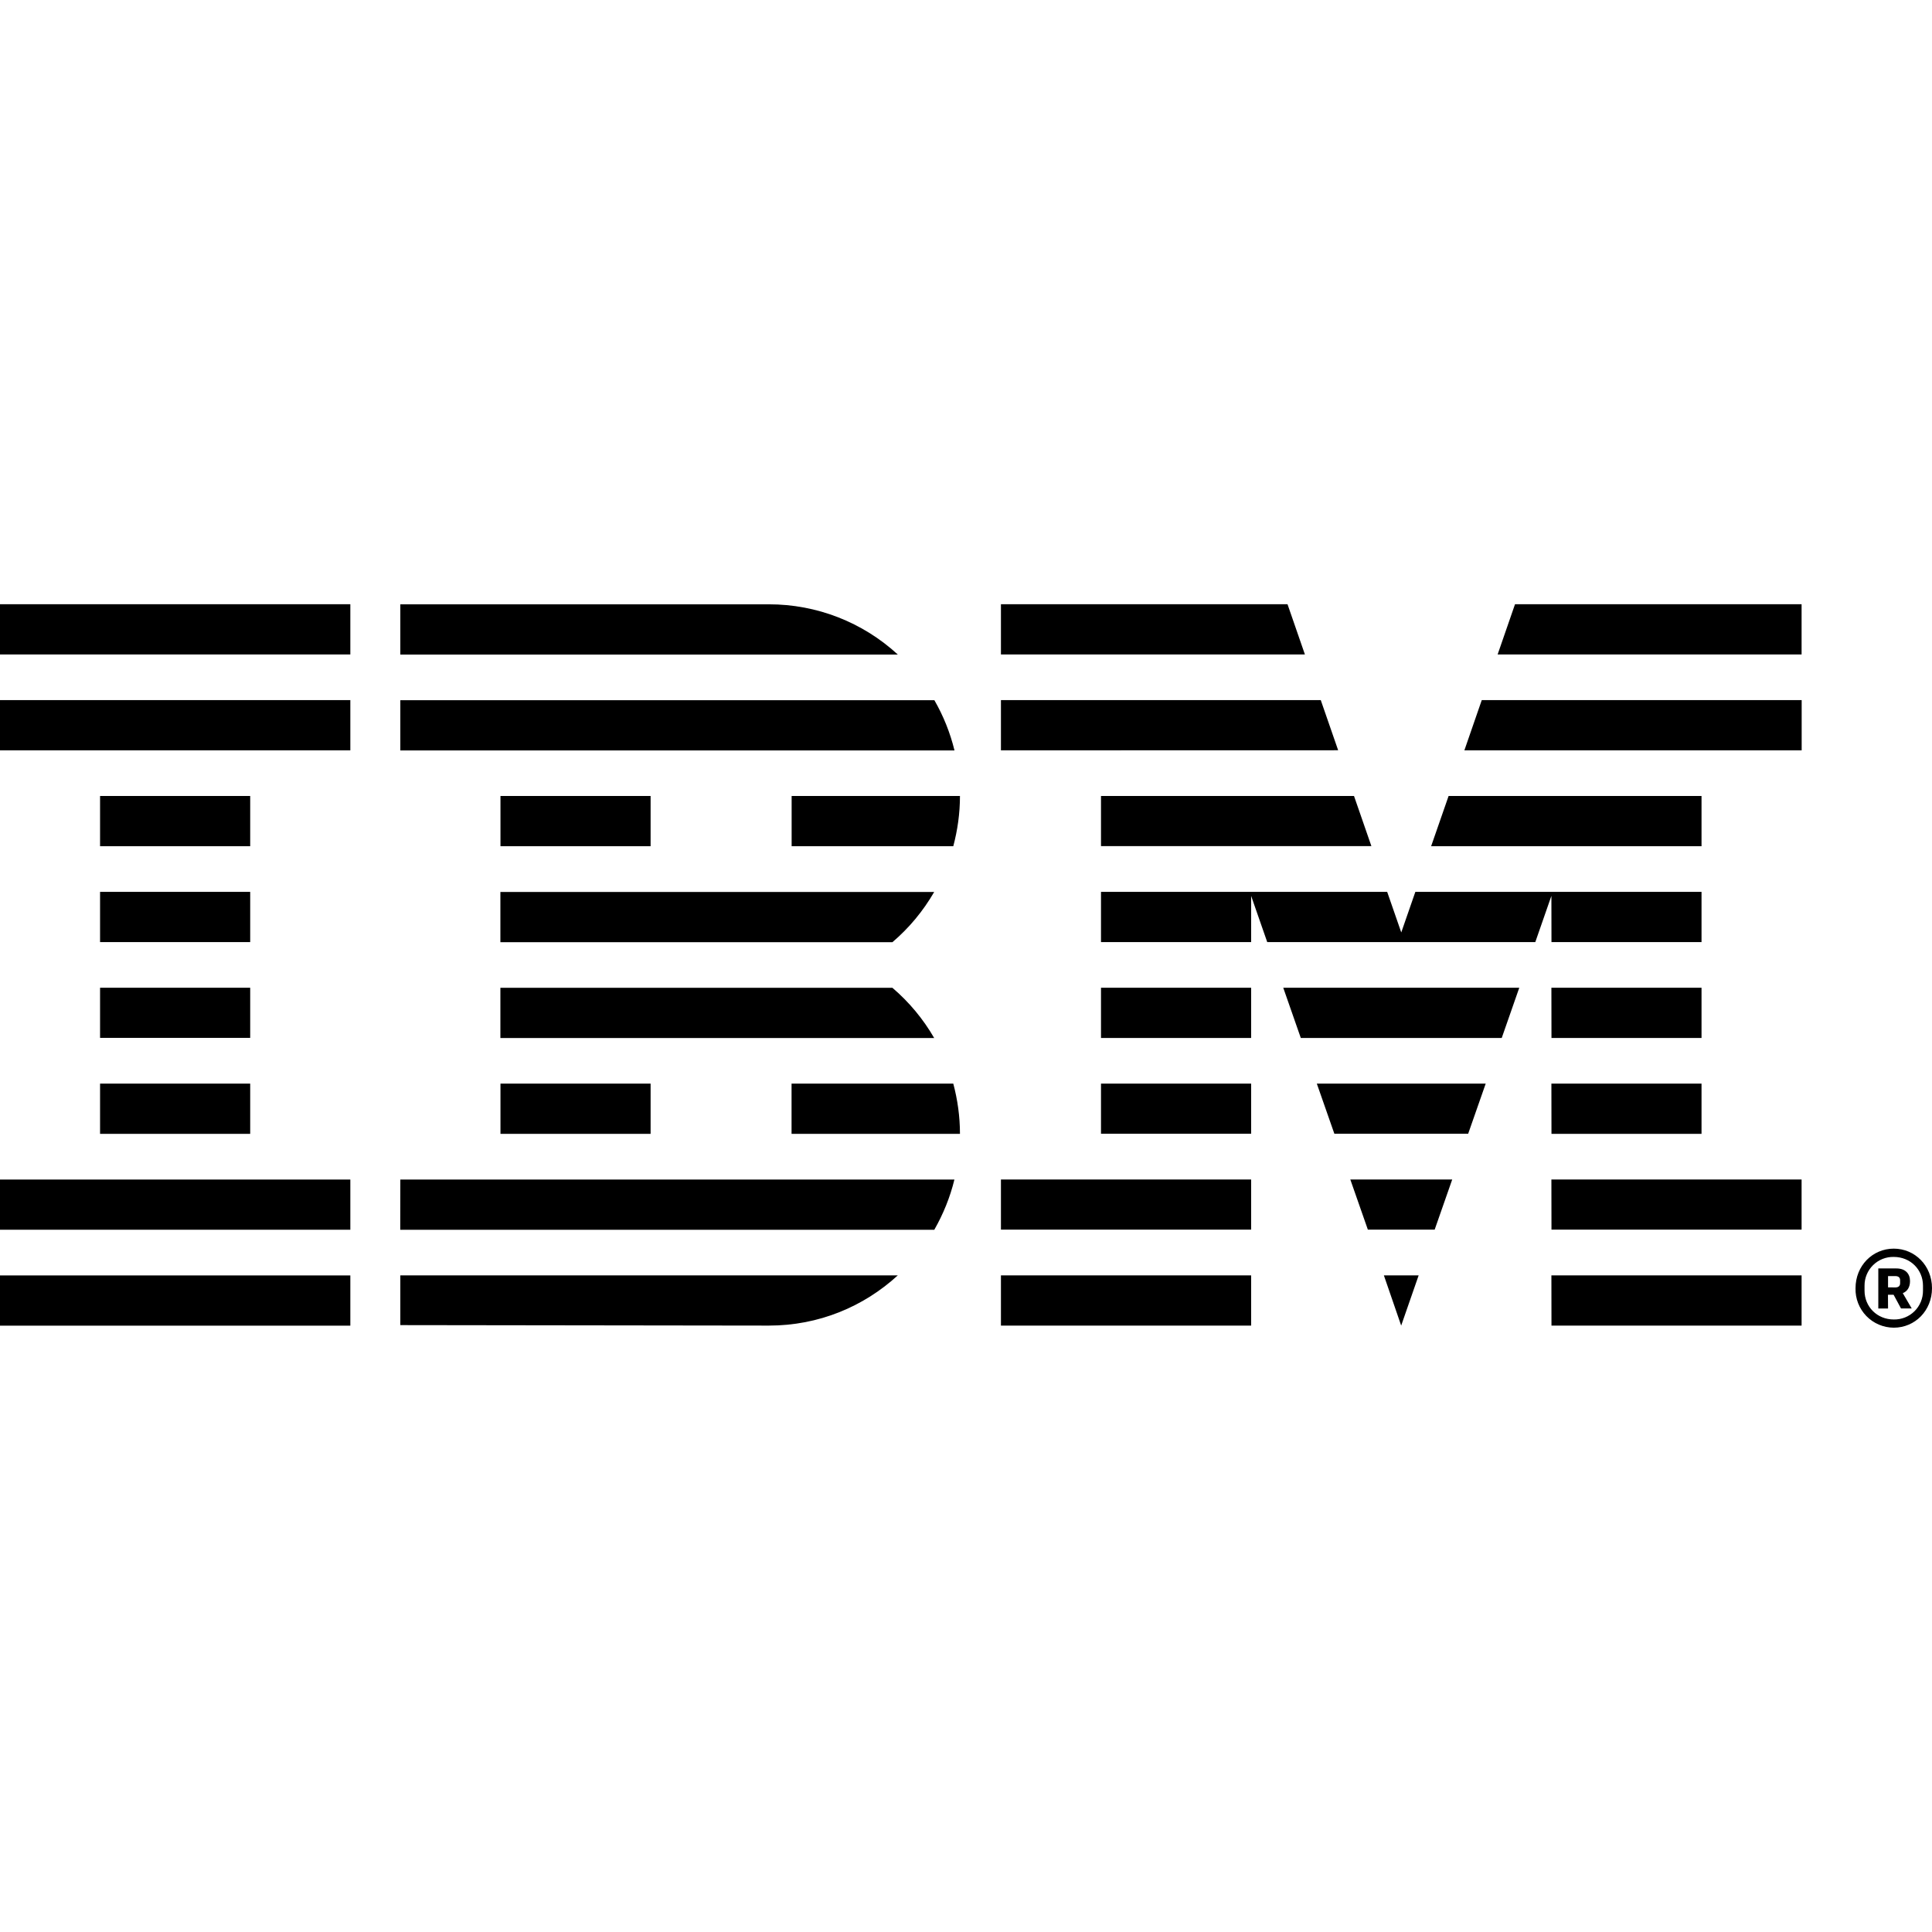
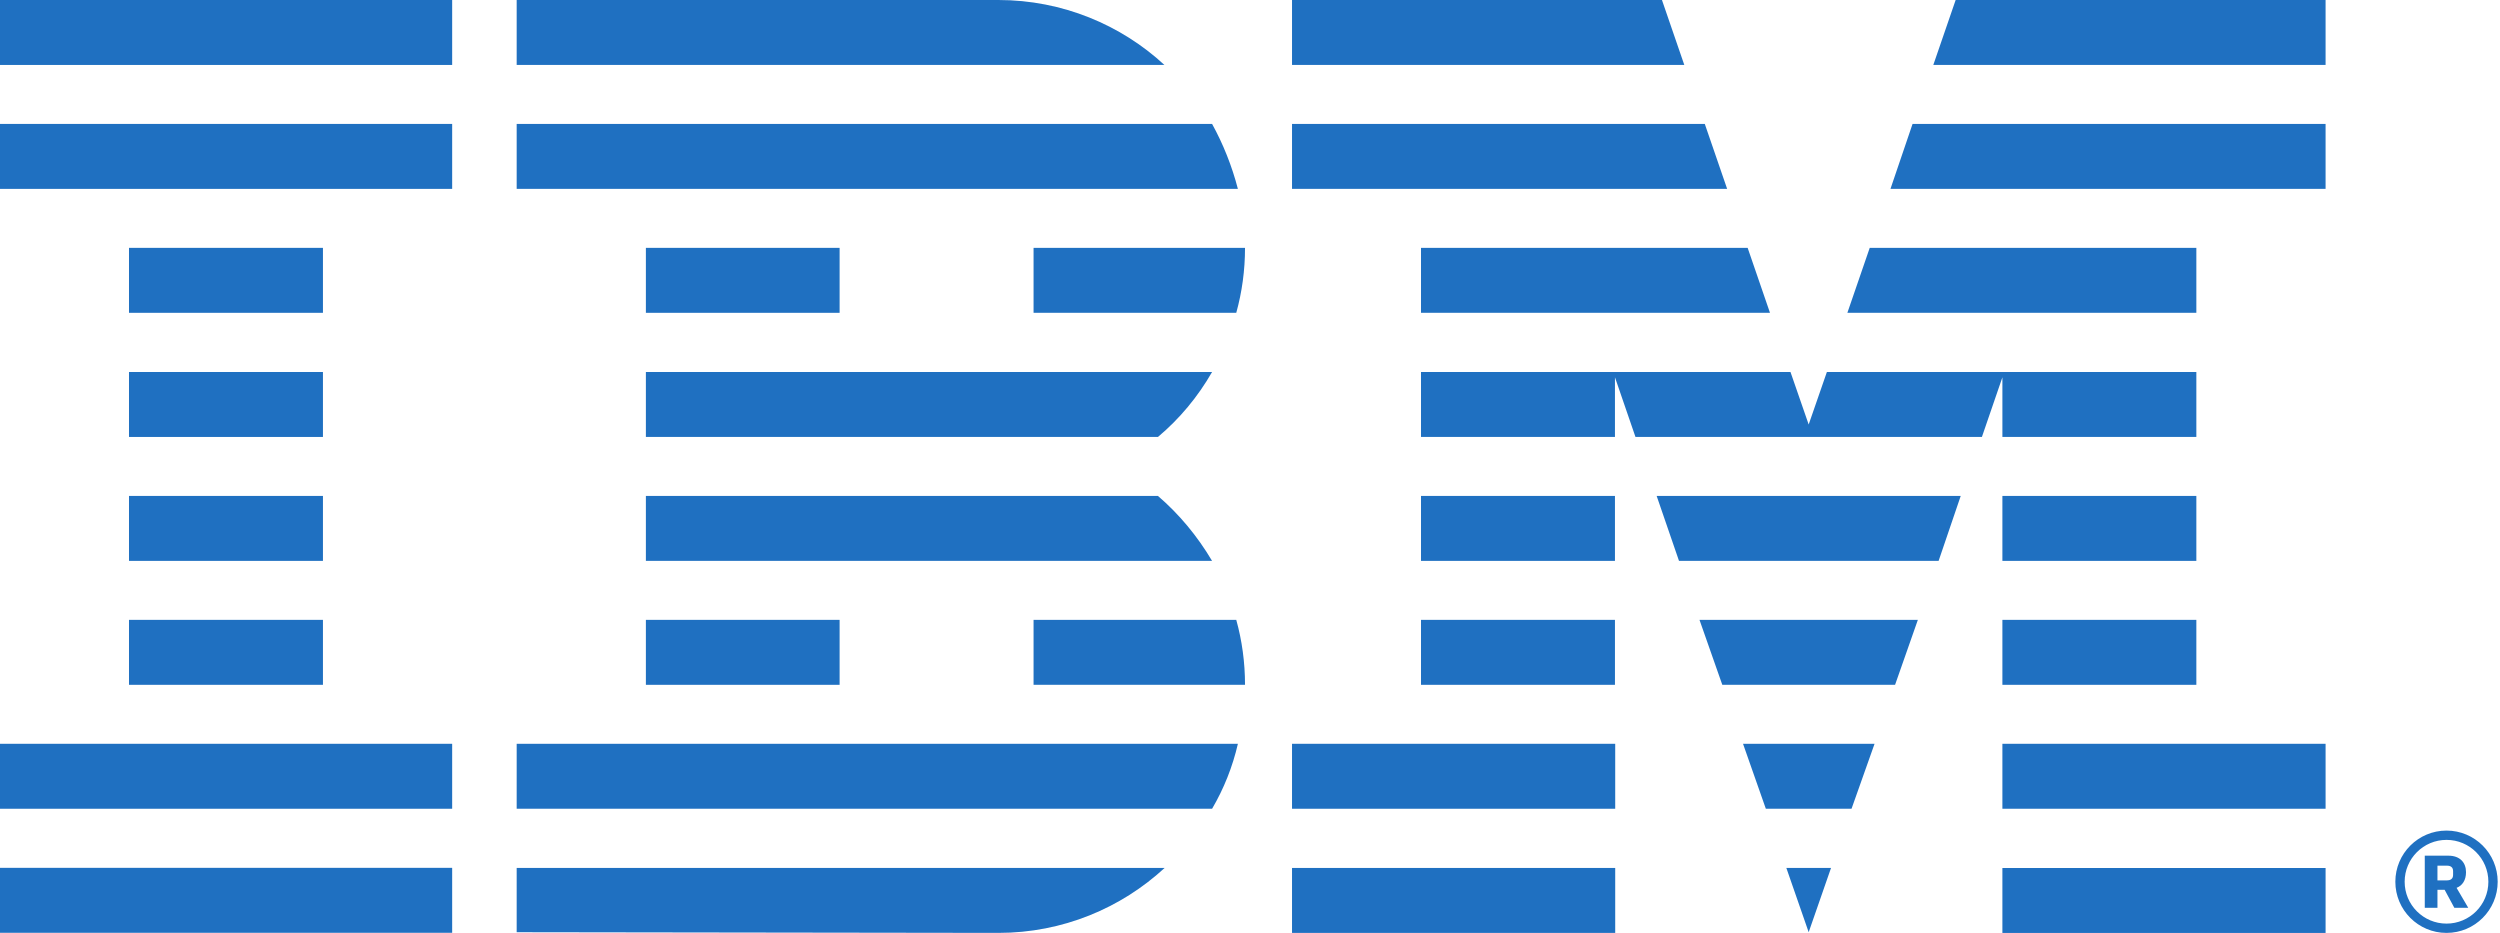
- <svg xmlns="http://www.w3.org/2000/svg" role="img" viewBox="0 0 24 24">
-   <path d="M23.544 15.993c.038 0 .06-.017.06-.053v-.036c0-.035-.022-.052-.06-.052h-.09v.14zm-.09.262h-.121v-.498h.225c.112 0 .169.066.169.157 0 .079-.036.129-.09.15l.111.19h-.133l-.092-.17h-.07zm.434-.222v-.062c0-.2-.157-.357-.363-.357a.355.355 0 00-.363.357v.062c0 .2.156.358.363.358a.355.355 0 00.363-.358zm-.838-.03c0-.28.212-.492.475-.492.264 0 .475.213.475.491 0 .279-.211.491-.475.491a.477.477 0 01-.475-.49zM16.21 8.13l-.216-.624h-3.56v.624zm.413 1.19l-.216-.623h-3.973v.624zm2.65 7.147h3.107v-.624h-3.108zm0-1.192h3.107v-.623h-3.108zm0-1.19h1.864v-.624h-1.865zm0-1.191h1.864v-.624h-1.865zm0-1.191h1.864v-.624h-3.555l-.175.504-.175-.504h-3.555v.624h1.865v-.574l.2.574h3.33l.2-.574zm1.864-1.815h-3.142l-.217.624h3.359zm-7.46 3.006h1.865v-.624h-1.865zm0 1.19h1.865v-.623h-1.865zm-1.243 1.191h3.108v-.623h-3.108zm0 1.192h3.108v-.624h-3.108zm6.386-8.961l-.216.624h3.776v-.624zm-.629 1.815h4.19v-.624h-3.974zm-4.514 1.19h3.359l-.216-.623h-3.143zm2.482 2.383h2.496l.218-.624h-2.932zm.417 1.19h1.662l.218-.623h-2.098zm.416 1.191h.83l.218-.623h-1.266zm.414 1.192l.217-.624h-.432zm-12.433-.006l4.578.006c.622 0 1.18-.237 1.602-.624h-6.18zm4.86-3v.624h2.092c0-.216-.03-.425-.083-.624zm-3.616.624h1.865v-.624H6.217zm3.617-3.573h2.008c.053-.199.083-.408.083-.624H9.834zm-3.617 0h1.865v-.624H6.217zM9.55 7.507H4.973v.624h6.18a2.36 2.36 0 00-1.602-.624zm2.056 1.191H4.973v.624h6.884a2.382 2.382 0 00-.25-.624zm-5.39 2.382v.624h4.87c.207-.176.382-.387.519-.624zm4.87 1.191h-4.87v.624h5.389a2.39 2.39 0 00-.519-.624zm-6.114 3.006h6.634c.11-.193.196-.402.25-.624H4.973zM0 8.13h4.352v-.624H0zm0 1.191h4.352v-.624H0zm1.243 1.191h1.865v-.624H1.243zm0 1.191h1.865v-.624H1.243zm0 1.19h1.865v-.623H1.243zm0 1.192h1.865v-.624H1.243zM0 15.276h4.352v-.623H0zm0 1.192h4.352v-.624H0Z" />
+ <svg xmlns="http://www.w3.org/2000/svg" version="1.1" id="IBM_logo_8-bar_blue" x="0px" y="0px" width="1075px" height="401.15px" viewBox="0 0 1075 401.15" enable-background="new 0 0 1000 401.15" xml:space="preserve">
+   <g id="IBM_logo" fill="#1f70c1">
+     <g id="I">
+       <rect y="373.17" width="194.43" height="27.932" />
+       <rect y="319.83" width="194.43" height="27.932" />
+       <rect x="55.468" y="266.54" width="83.399" height="27.932" />
+       <rect x="55.468" y="213.25" width="83.399" height="27.932" />
+       <rect x="55.468" y="159.96" width="83.399" height="27.932" />
+       <rect x="55.468" y="106.58" width="83.399" height="27.932" />
+       <rect y="53.288" width="194.43" height="27.932" />
+       <rect width="194.43" height="27.932" />
+     </g>
+     <g id="B">
+       <path d="m222.17 400.85 207.11 0.297c27.734 0 52.793-10.697 71.513-27.932h-278.62z" />
+       <path d="m222.17 347.76h299.03c5.051-8.617 8.815-18.027 11.094-27.932h-310.12z" />
+       <rect x="277.73" y="266.54" width="83.3" height="27.932" />
+       <path d="m444.43 266.54v27.932h90.927c0-9.608-1.288-19.017-3.764-27.932z" />
+       <path d="m497.92 213.25h-220.19v27.932h243.46c-6.34-10.698-14.165-20.107-23.277-27.932z" />
+       <path d="m277.73 159.96v27.932h220.19c9.311-7.825 17.135-17.235 23.277-27.932z" />
+       <rect x="277.73" y="106.58" width="83.3" height="27.932" />
+       <path d="m444.43 134.51h87.163c2.476-8.914 3.764-18.324 3.764-27.932h-90.927z" />
+       <path d="m521.2 53.288h-299.03v27.932h310.12c-2.575-9.905-6.339-19.314-11.093-27.932z" />
+       <path d="m429.28 0h-207.11v27.932h278.53c-18.621-17.235-43.878-27.932-71.414-27.932z" />
+     </g>
+     <g id="M">
+       <polygon points="555.57 81.22 742.67 81.22 733.06 53.288 555.57 53.288" />
+       <polygon points="555.57 27.932 724.25 27.932 714.64 0 555.57 0" />
+       <polygon points="861.03 401.17 861.03 373.24 1e3 373.24 1e3 401.17" stroke-width="1.002" />
+       <polygon points="861.03 347.76 861.03 319.83 1e3 319.83 1e3 347.76" />
+       <polygon points="777.73 182.54 769.91 159.96 694.43 159.96 611.03 159.96 611.03 187.89 694.43 187.89 694.43 162.24 703.25 187.89 852.22 187.89 861.03 162.24 861.03 187.89 944.43 187.89 944.43 159.96 861.03 159.96 785.56 159.96" />
+       <polygon points="944.43 106.58 803.98 106.58 794.37 134.51 944.43 134.51" />
+       <polygon points="1e3 27.932 1e3 0 840.93 0 831.32 27.932" />
+       <polygon points="768.13 373.22 777.73 400.85 787.34 373.22" />
+       <polygon points="749.5 319.83 759.31 347.76 796.16 347.76 806.06 319.83" />
+       <polygon points="730.78 266.54 740.59 294.47 814.88 294.47 824.68 266.54" />
+       <polygon points="721.97 241.18 833.6 241.18 843.11 213.25 712.36 213.25" />
+       <polygon points="611.03 134.51 761.09 134.51 751.49 106.58 611.03 106.58" />
+       <polygon points="1e3 53.288 822.4 53.288 812.9 81.22 1e3 81.22" />
+       <rect x="555.57" y="373.22" width="138.97" height="27.932" />
+       <rect x="555.57" y="319.83" width="138.97" height="27.932" />
+       <rect x="611.03" y="266.54" width="83.399" height="27.932" />
+       <rect x="611.03" y="213.25" width="83.399" height="27.932" />
+       <rect x="861.03" y="213.25" width="83.399" height="27.932" />
+       <rect x="861.03" y="266.54" width="83.399" height="27.932" />
+     </g>
+     <path id="Registered" d="m1052 357.15a22 22 0 0 0-22 22 22 22 0 0 0 22 22 22 22 0 0 0 22-22 22 22 0 0 0-22-22zm0 4a18 18 0 0 1 18 18 18 18 0 0 1-18 18 18 18 0 0 1-18-18 18 18 0 0 1 18-18zm-9.348 6.793v22.414h5.453v-7.731h3.098l4.164 7.731h5.98l-5.023-8.582c2.462-0.964 4.062-3.216 4.062-6.75 0-4.082-2.559-7.082-7.582-7.082zm5.453 4.289h4.055c1.711 0 2.668 0.75 2.668 2.356v1.613c0 1.605-0.957 2.359-2.668 2.359h-4.055z" />
+   </g>
</svg>
